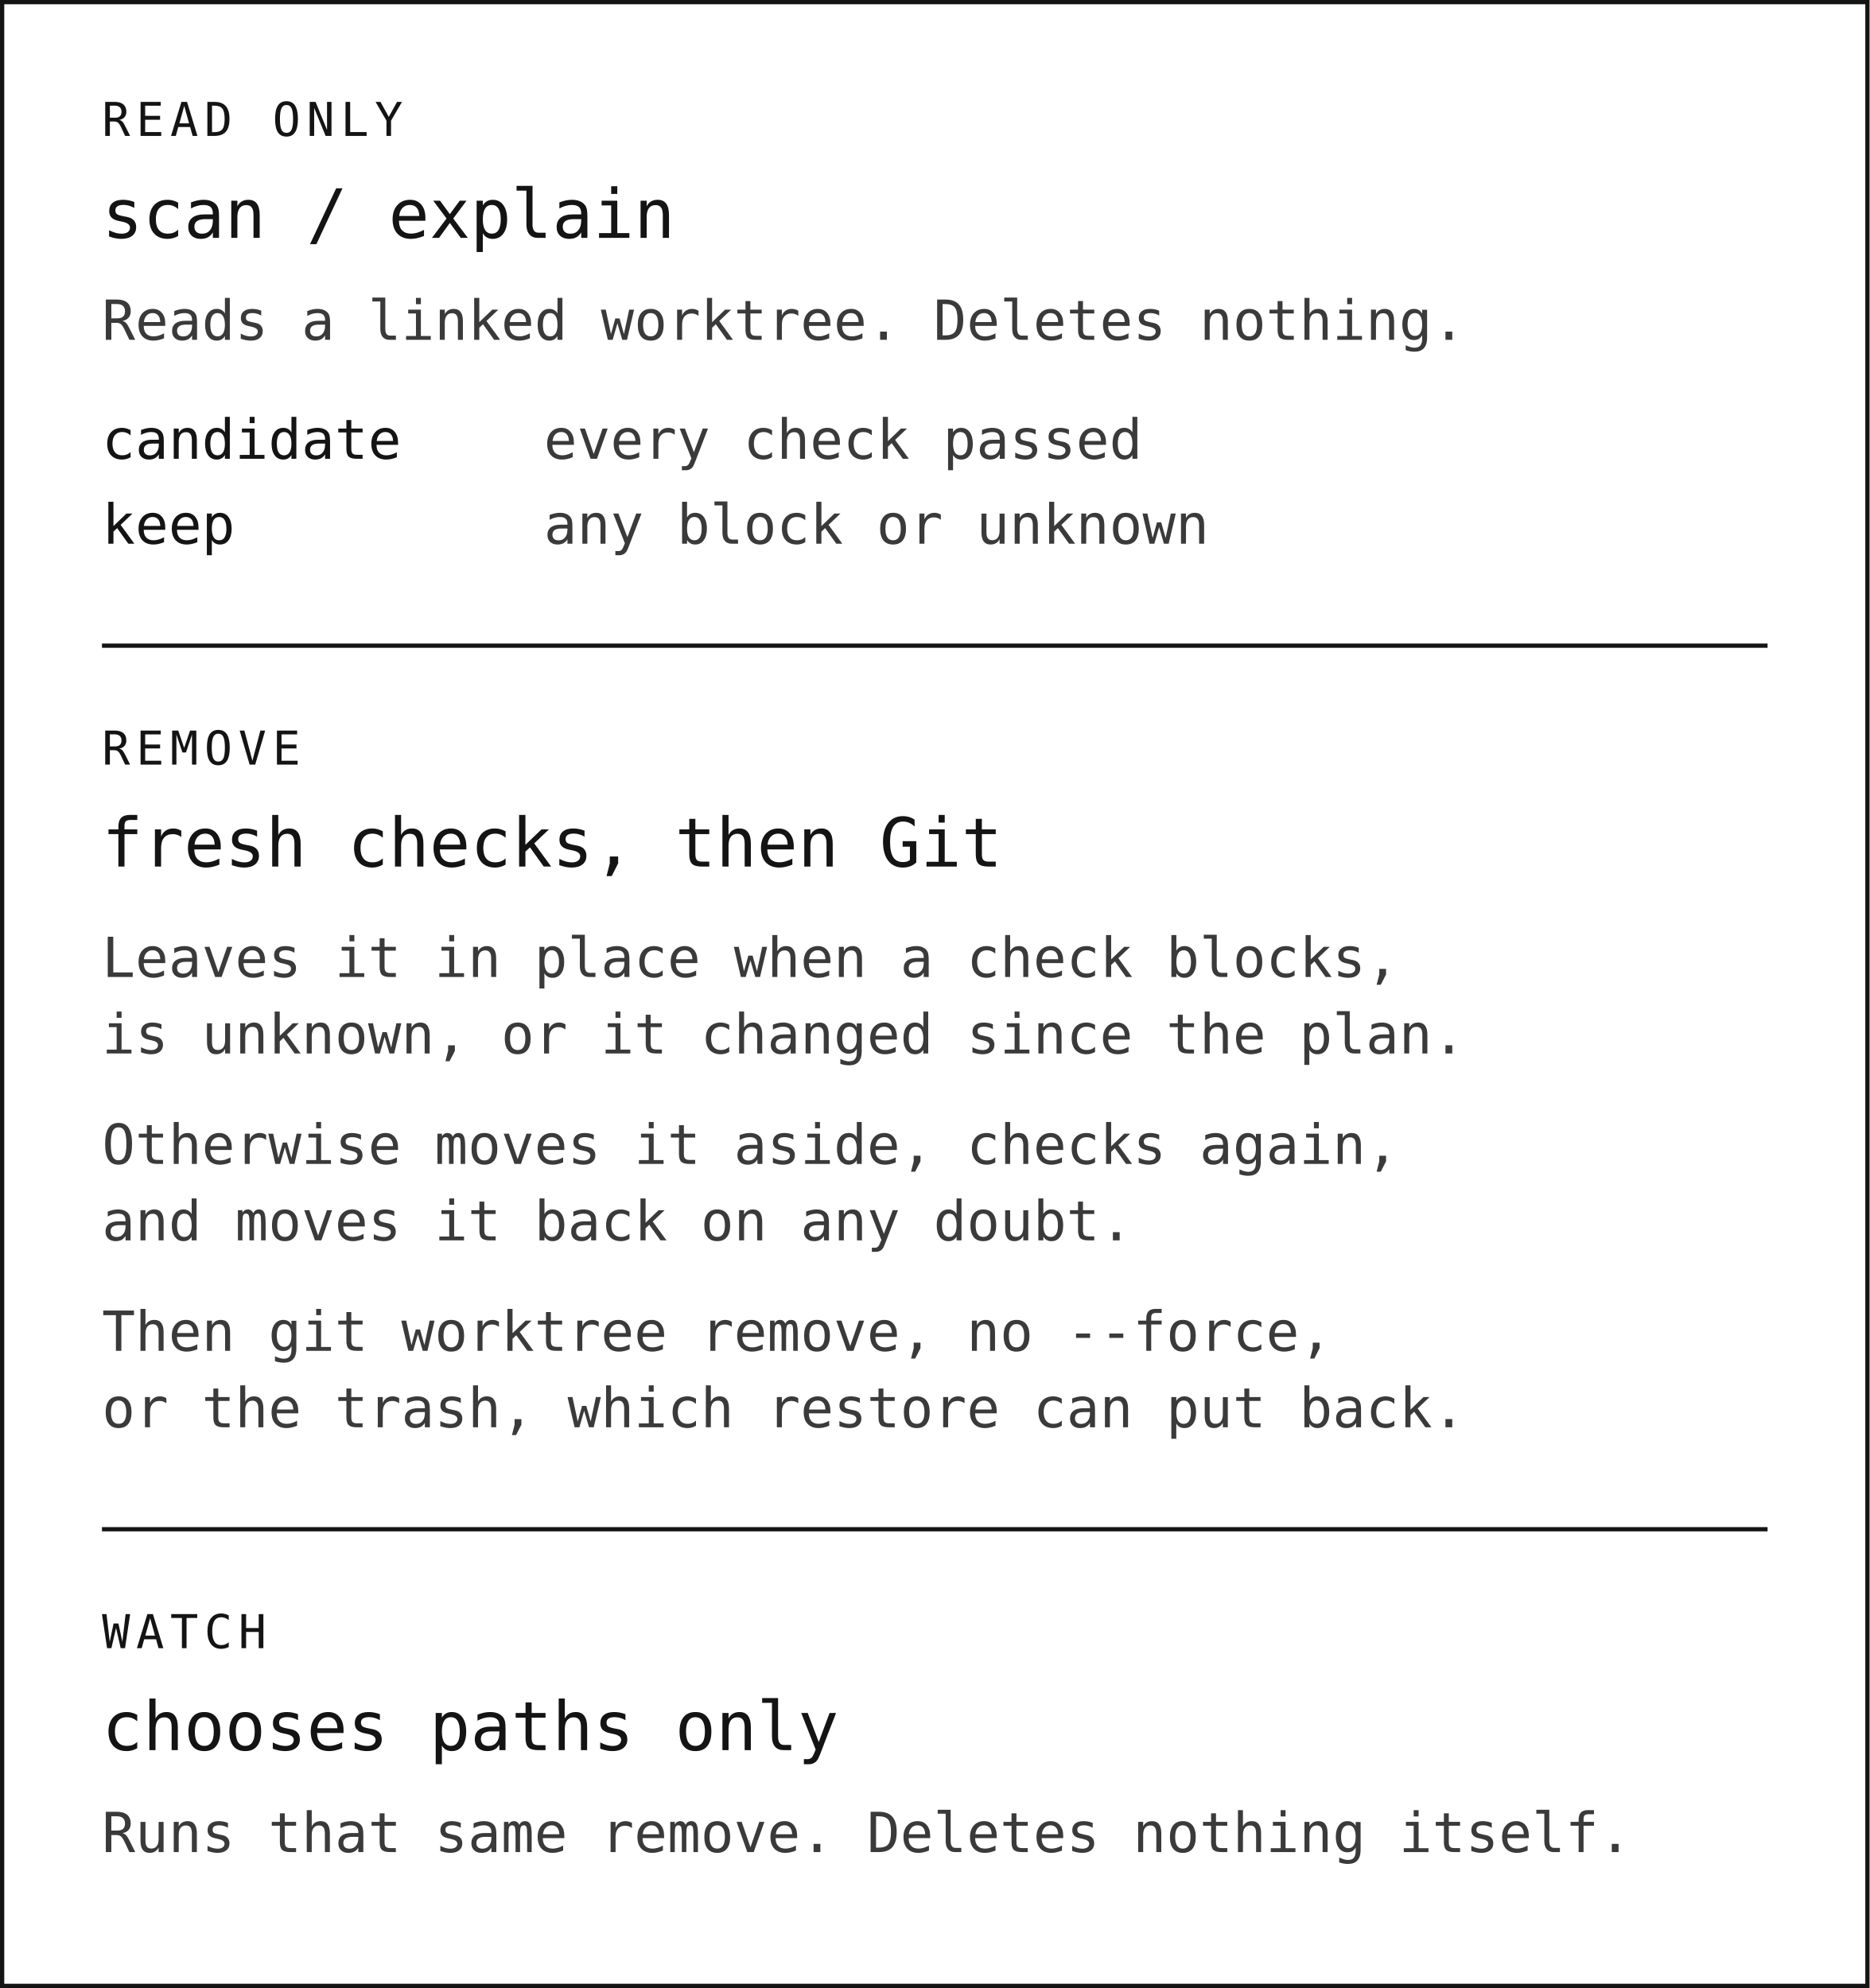
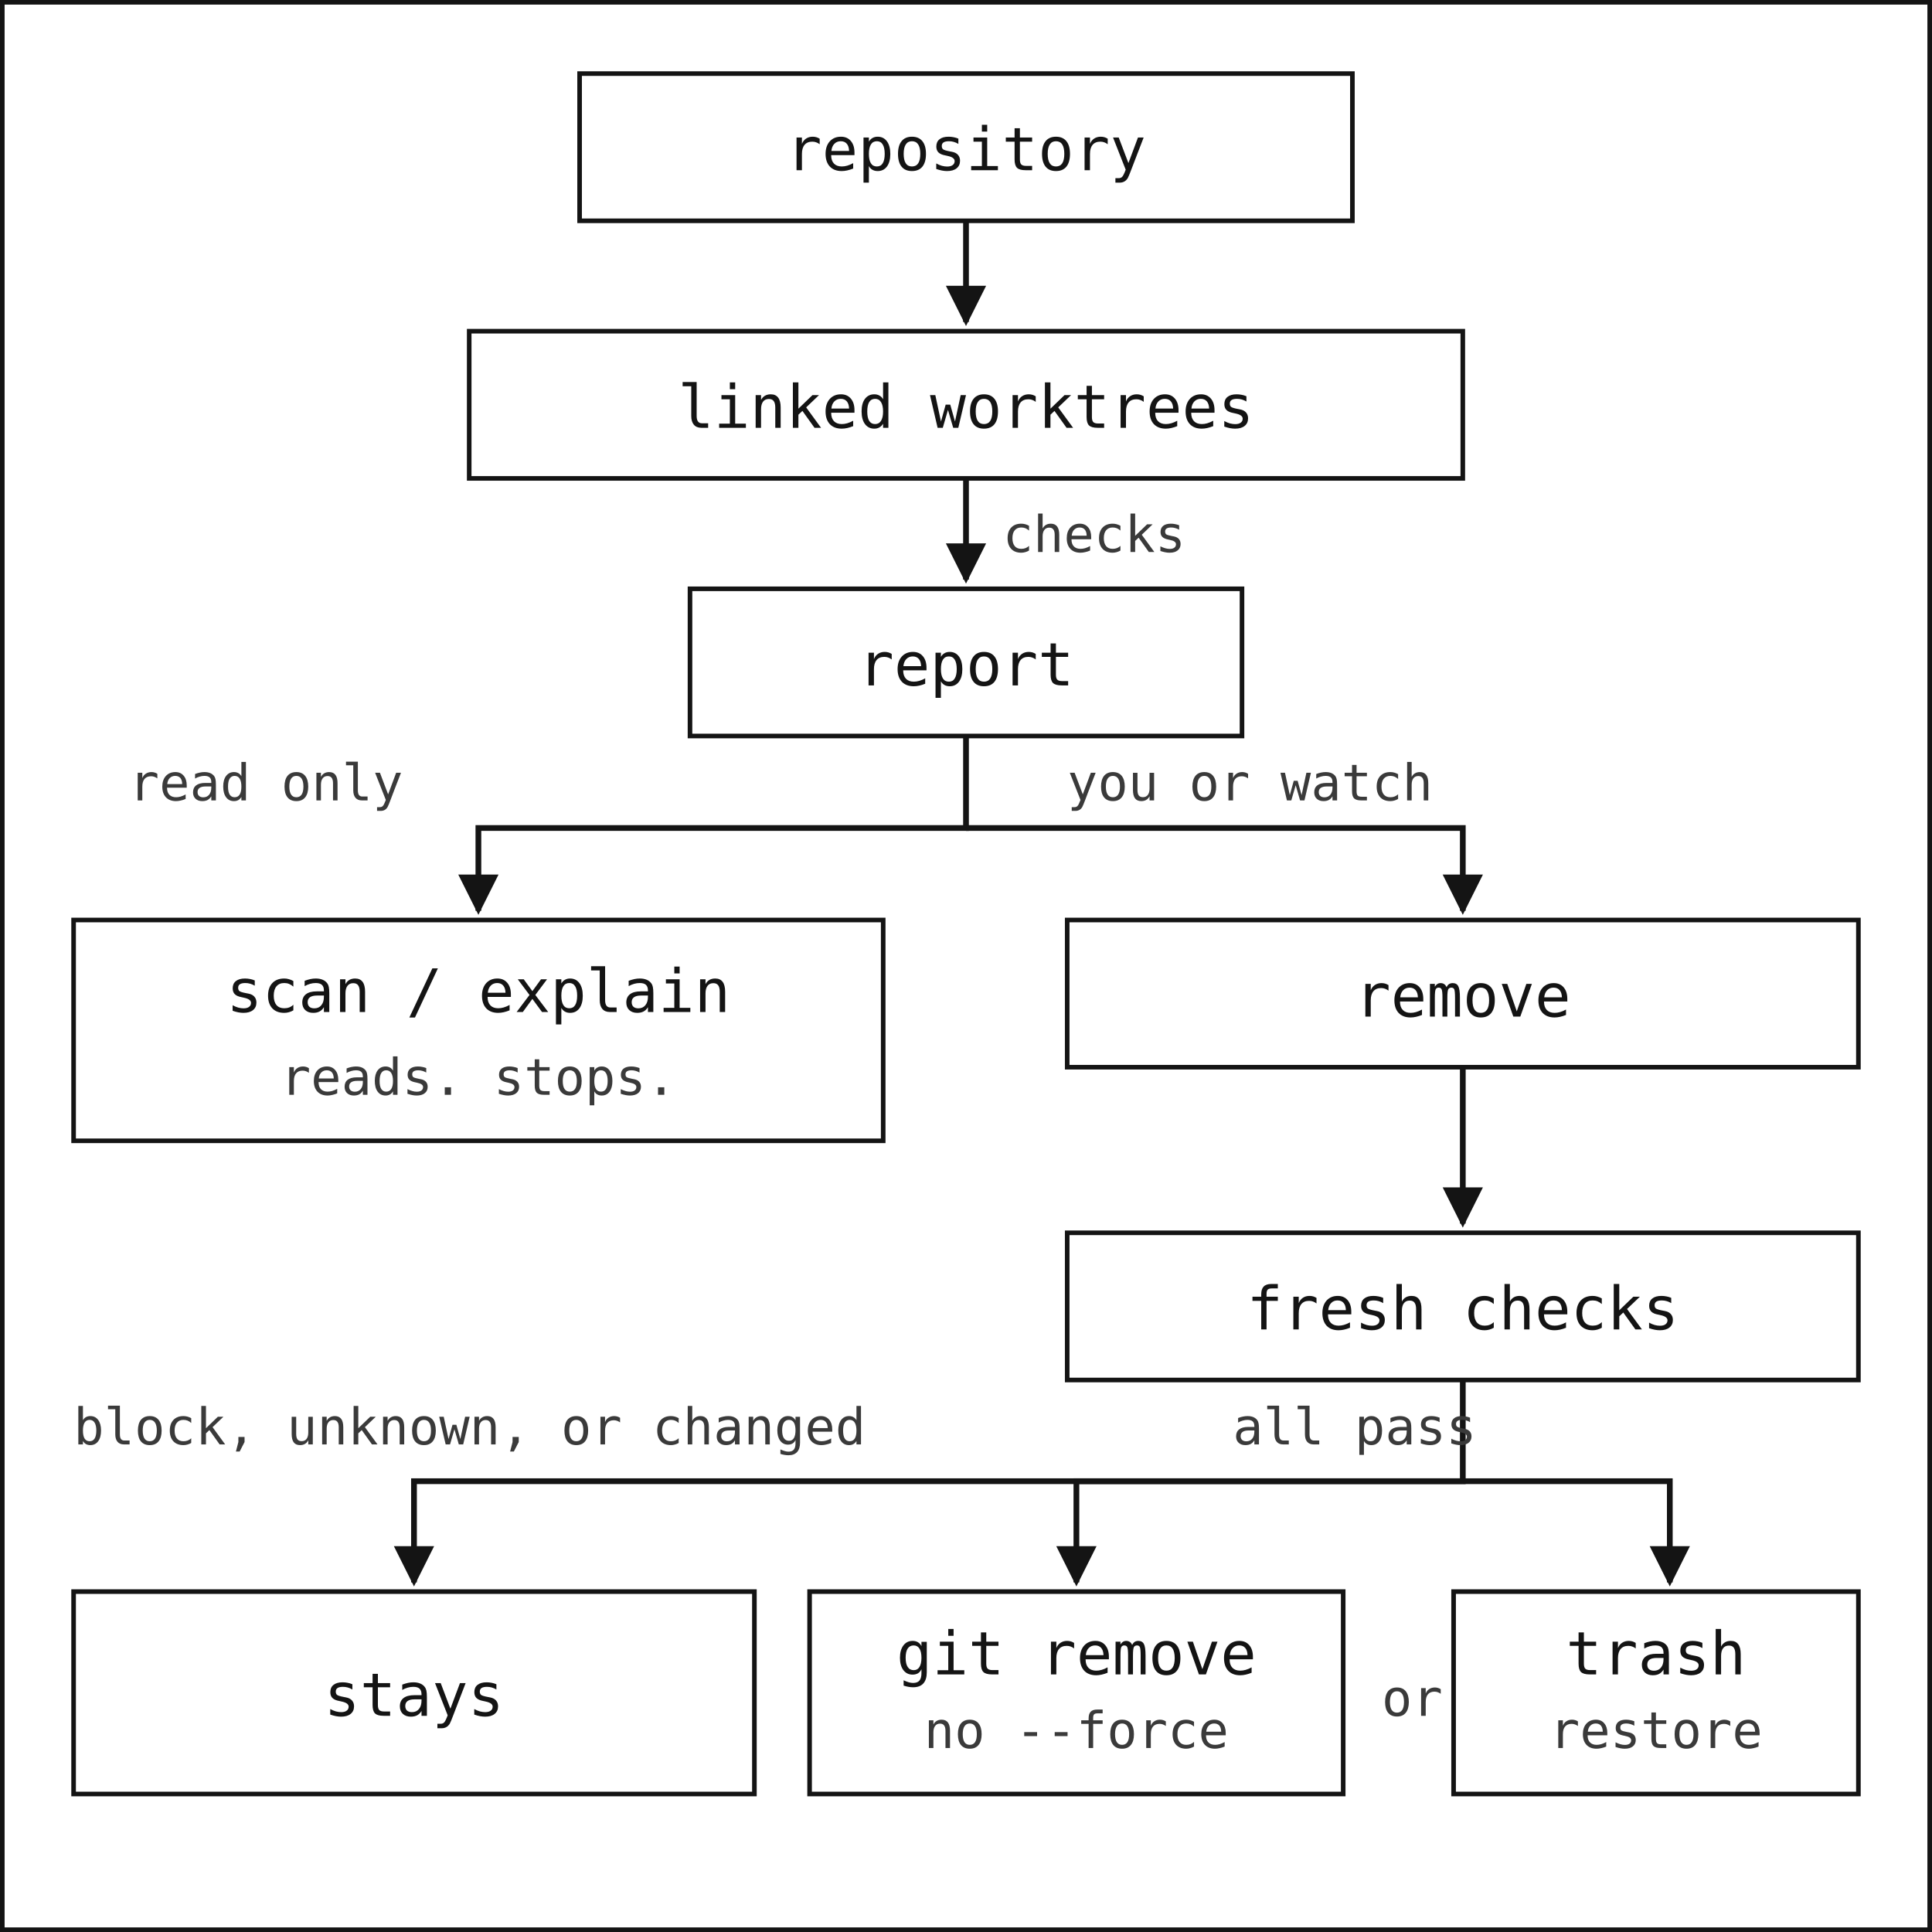
- <svg xmlns="http://www.w3.org/2000/svg" viewBox="0 0 440 468" role="img" aria-labelledby="howTitle howDesc">
+ <svg xmlns="http://www.w3.org/2000/svg" viewBox="0 0 420 420" role="img" aria-labelledby="howTitle howDesc">
+   <defs>
+     <marker id="arrow" viewBox="0 0 8 8" refX="7.2" refY="4" markerWidth="7" markerHeight="7" orient="auto">
+       <path d="M0 0 L8 4 L0 8 Z" class="head" />
+     </marker>
+   </defs>
  <style>
    .bg { fill: #ffffff; }
-     .frame, .rule { stroke: #141414; }
+     .frame, .box, .line { stroke: #141414; }
+     .box { fill: #ffffff; }
    .ink { fill: #141414; }
    .muted { fill: #3a3a3a; }
+     .head { fill: #141414; }
    text { font-family: "Geist Mono", "JetBrains Mono", ui-monospace, "Cascadia Mono", monospace; }
    @media (prefers-color-scheme: dark) {
-       .bg { fill: #0d1117; }
-       .frame, .rule { stroke: #f4f4f4; }
-       .ink { fill: #f4f4f4; }
+       .bg, .box { fill: #0d1117; }
+       .frame, .box, .line { stroke: #f4f4f4; }
+       .ink, .head { fill: #f4f4f4; }
      .muted { fill: #d2d2d2; }
    }
  </style>
-   <rect class="bg" width="440" height="468" />
-   <rect class="frame" x="0.5" y="0.5" width="439" height="467" fill="none" stroke-width="1" />
-   <g font-size="11" letter-spacing="1.4">
-     <text class="ink" x="24" y="32">READ ONLY</text>
-   </g>
-   <text class="ink" x="24" y="56" font-size="16">scan / explain</text>
-   <text class="muted" x="24" y="80" font-size="13">Reads a linked worktree. Deletes nothing.</text>
-   <text class="ink" x="24" y="108" font-size="13">candidate</text>
-   <text class="muted" x="128" y="108" font-size="13">every check passed</text>
-   <text class="ink" x="24" y="128" font-size="13">keep</text>
-   <text class="muted" x="128" y="128" font-size="13">any block or unknown</text>
-   <line class="rule" x1="24" y1="152" x2="416" y2="152" stroke-width="1" />
-   <g font-size="11" letter-spacing="1.4">
-     <text class="ink" x="24" y="180">REMOVE</text>
-   </g>
-   <text class="ink" x="24" y="204" font-size="16">fresh checks, then Git</text>
-   <text class="muted" x="24" y="230" font-size="13">Leaves it in place when a check blocks,</text>
-   <text class="muted" x="24" y="248" font-size="13">is unknown, or it changed since the plan.</text>
-   <text class="muted" x="24" y="274" font-size="13">Otherwise moves it aside, checks again,</text>
-   <text class="muted" x="24" y="292" font-size="13">and moves it back on any doubt.</text>
-   <text class="muted" x="24" y="318" font-size="13">Then git worktree remove, no --force,</text>
-   <text class="muted" x="24" y="336" font-size="13">or the trash, which restore can put back.</text>
-   <line class="rule" x1="24" y1="360" x2="416" y2="360" stroke-width="1" />
-   <g font-size="11" letter-spacing="1.4">
-     <text class="ink" x="24" y="388">WATCH</text>
-   </g>
-   <text class="ink" x="24" y="412" font-size="16">chooses paths only</text>
-   <text class="muted" x="24" y="436" font-size="13">Runs that same remove. Deletes nothing itself.</text>
+   <rect class="bg" width="420" height="420" />
+   <rect class="frame" x="0.5" y="0.5" width="419" height="419" fill="none" stroke-width="1" />
+   <rect class="box" x="126" y="16" width="168" height="32" stroke-width="1" />
+   <text class="ink" x="210" y="37" text-anchor="middle" font-size="13">repository</text>
+   <line class="line" x1="210" y1="48" x2="210" y2="70" stroke-width="1.25" marker-end="url(#arrow)" />
+   <rect class="box" x="102" y="72" width="216" height="32" stroke-width="1" />
+   <text class="ink" x="210" y="93" text-anchor="middle" font-size="13">linked worktrees</text>
+   <line class="line" x1="210" y1="104" x2="210" y2="126" stroke-width="1.25" marker-end="url(#arrow)" />
+   <text class="muted" x="218" y="120" font-size="11">checks</text>
+   <rect class="box" x="150" y="128" width="120" height="32" stroke-width="1" />
+   <text class="ink" x="210" y="149" text-anchor="middle" font-size="13">report</text>
+   <polyline class="line" points="210,160 210,180 104,180 104,198" fill="none" stroke-width="1.25" marker-end="url(#arrow)" />
+   <polyline class="line" points="210,180 318,180 318,198" fill="none" stroke-width="1.25" marker-end="url(#arrow)" />
+   <text class="muted" x="28" y="174" font-size="11">read only</text>
+   <text class="muted" x="232" y="174" font-size="11">you or watch</text>
+   <rect class="box" x="16" y="200" width="176" height="48" stroke-width="1" />
+   <text class="ink" x="104" y="220" text-anchor="middle" font-size="13">scan / explain</text>
+   <text class="muted" x="104" y="238" text-anchor="middle" font-size="11">reads. stops.</text>
+   <rect class="box" x="232" y="200" width="172" height="32" stroke-width="1" />
+   <text class="ink" x="318" y="221" text-anchor="middle" font-size="13">remove</text>
+   <line class="line" x1="318" y1="232" x2="318" y2="266" stroke-width="1.25" marker-end="url(#arrow)" />
+   <rect class="box" x="232" y="268" width="172" height="32" stroke-width="1" />
+   <text class="ink" x="318" y="289" text-anchor="middle" font-size="13">fresh checks</text>
+   <polyline class="line" points="318,300 318,322 90,322 90,344" fill="none" stroke-width="1.25" marker-end="url(#arrow)" />
+   <polyline class="line" points="318,322 234,322 234,344" fill="none" stroke-width="1.25" marker-end="url(#arrow)" />
+   <polyline class="line" points="318,322 363,322 363,344" fill="none" stroke-width="1.25" marker-end="url(#arrow)" />
+   <text class="muted" x="16" y="314" font-size="11">block, unknown, or changed</text>
+   <text class="muted" x="268" y="314" font-size="11">all pass</text>
+   <rect class="box" x="16" y="346" width="148" height="44" stroke-width="1" />
+   <text class="ink" x="90" y="373" text-anchor="middle" font-size="13">stays</text>
+   <rect class="box" x="176" y="346" width="116" height="44" stroke-width="1" />
+   <text class="ink" x="234" y="364" text-anchor="middle" font-size="13">git remove</text>
+   <text class="muted" x="234" y="380" text-anchor="middle" font-size="11">no --force</text>
+   <text class="muted" x="307" y="373" text-anchor="middle" font-size="11">or</text>
+   <rect class="box" x="316" y="346" width="88" height="44" stroke-width="1" />
+   <text class="ink" x="360" y="364" text-anchor="middle" font-size="13">trash</text>
+   <text class="muted" x="360" y="380" text-anchor="middle" font-size="11">restore</text>
</svg>
